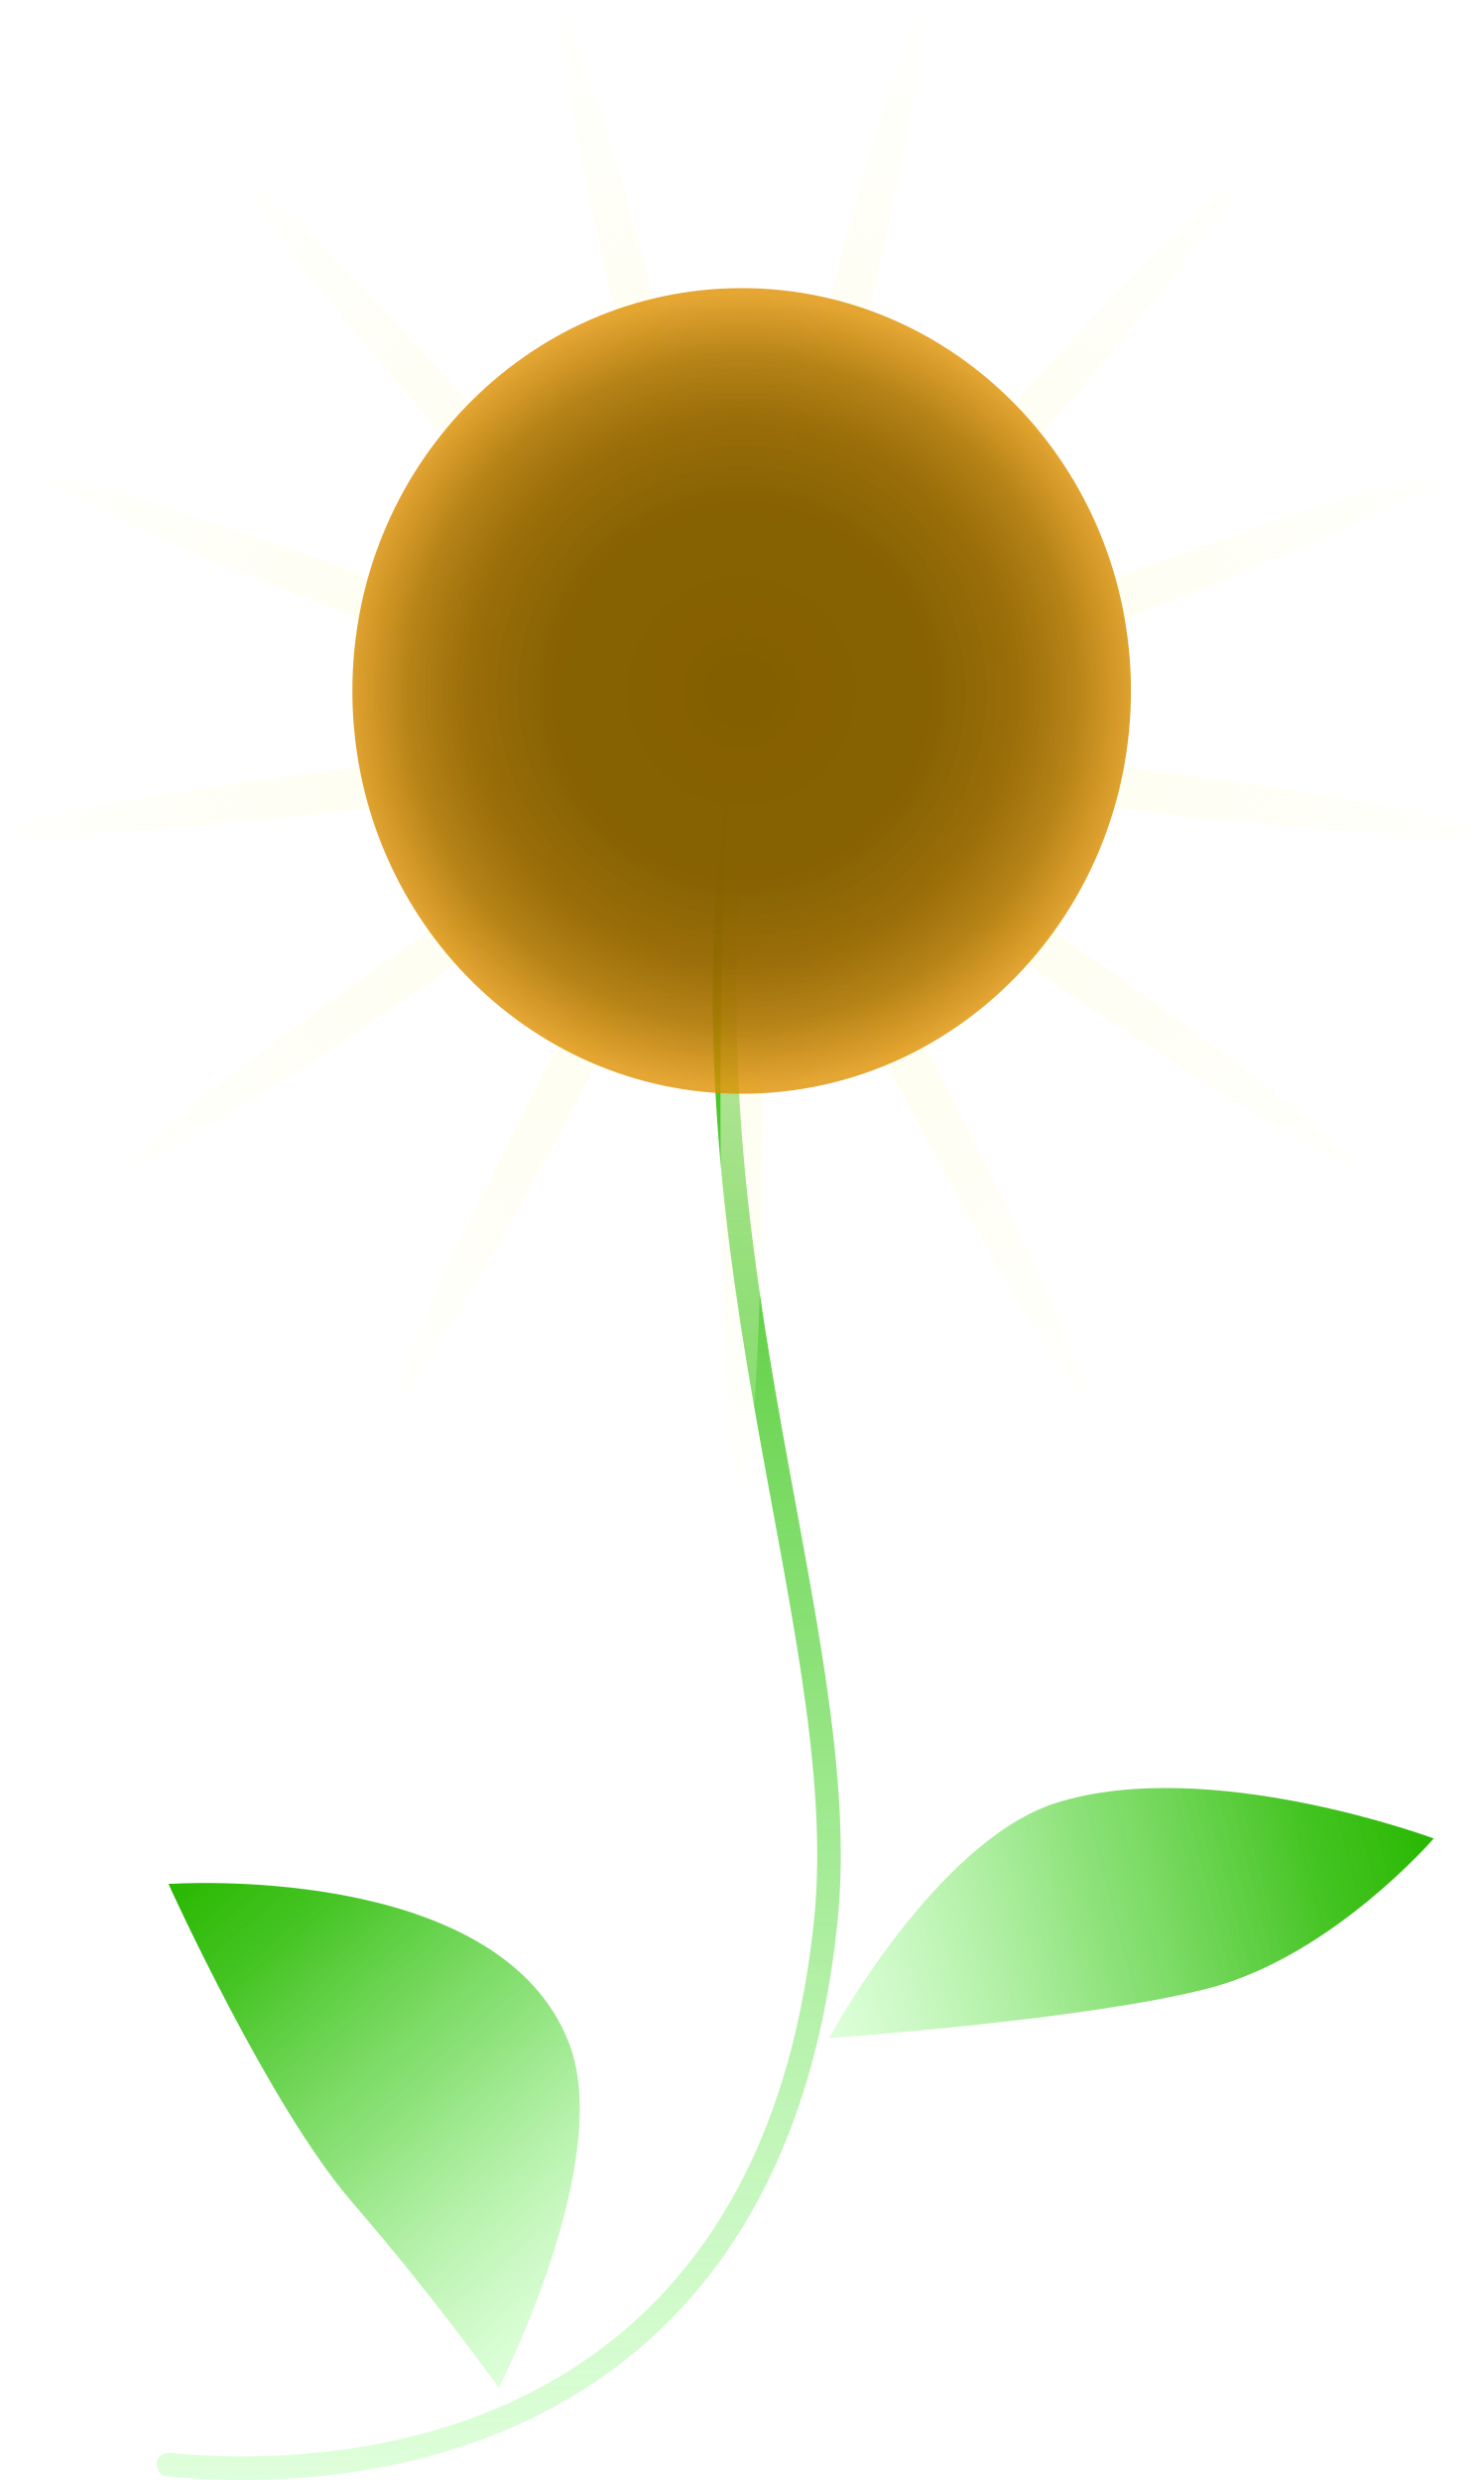
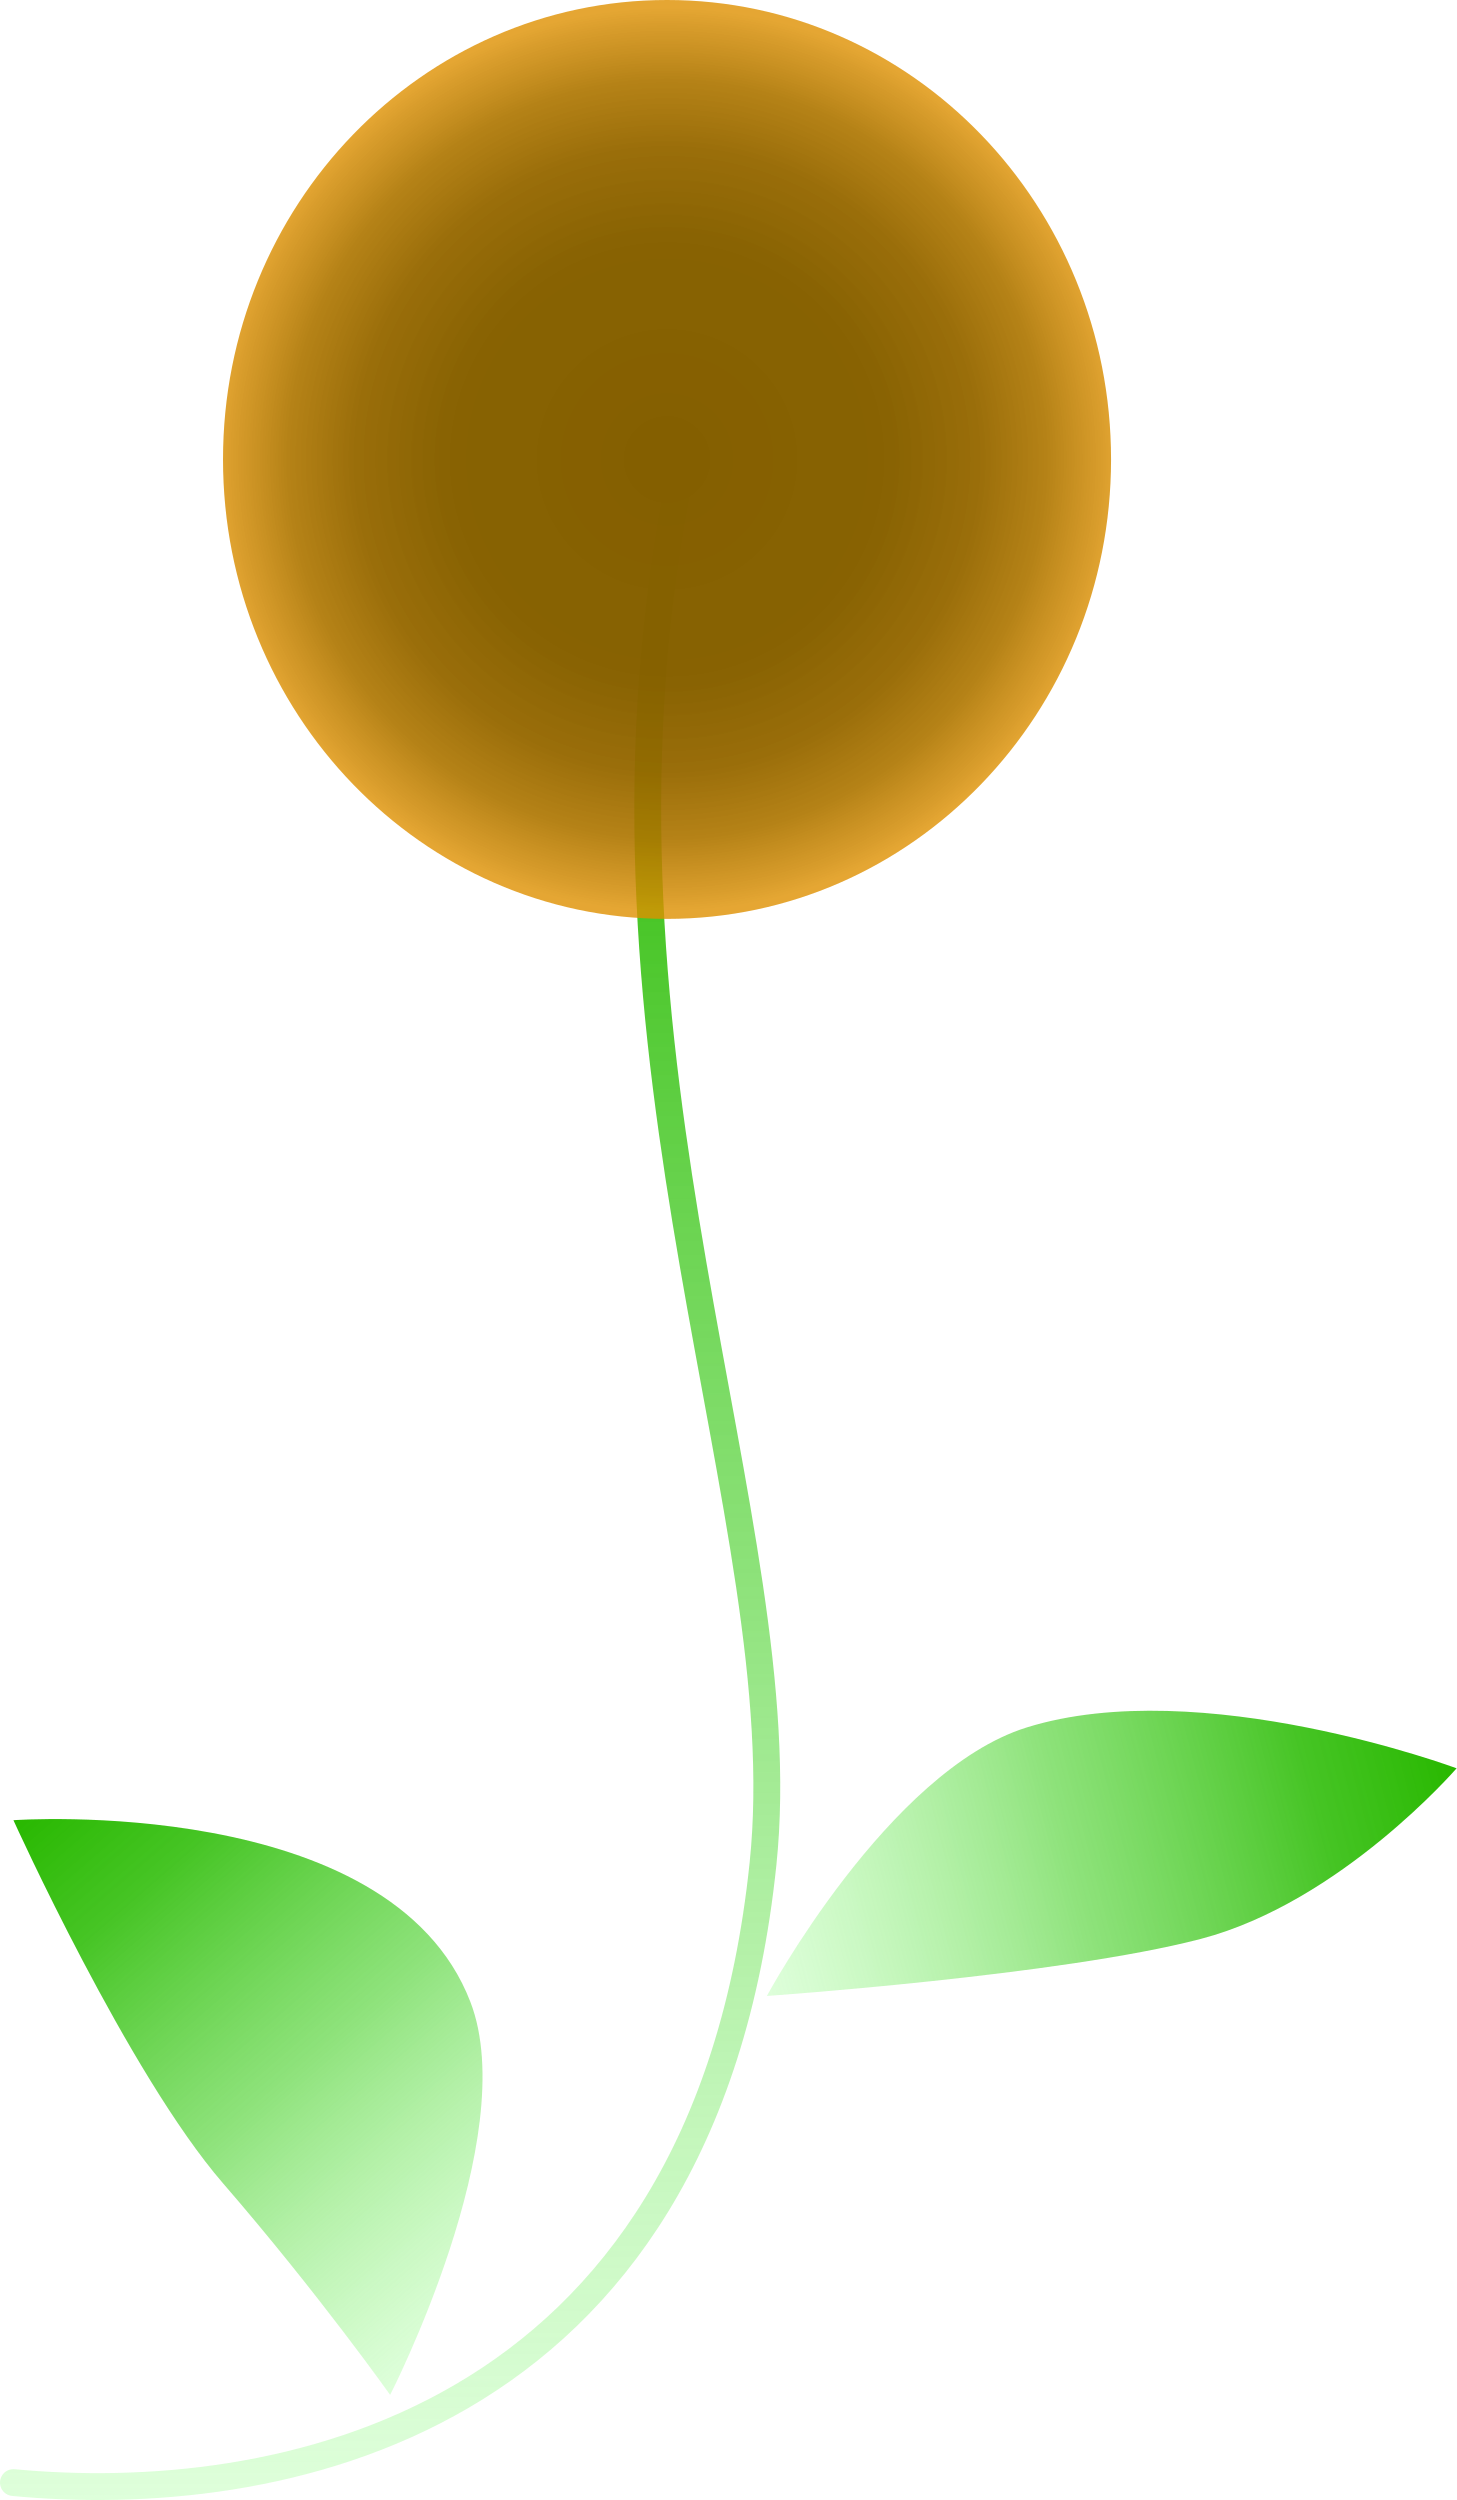
- <svg xmlns="http://www.w3.org/2000/svg" xmlns:xlink="http://www.w3.org/1999/xlink" viewBox="0 0 102.04 170.6">
+ <svg xmlns="http://www.w3.org/2000/svg" xmlns:xlink="http://www.w3.org/1999/xlink" viewBox="0 0 87.84 150.78">
  <defs>
    <style>
      .cls-1 {
-         fill: url(#_名称未設定グラデーション_50-8);
+         fill: url(#_名称未設定グラデーション_46);
      }

      .cls-2 {
-         fill: url(#_名称未設定グラデーション_50-5);
+         fill: url(#_名称未設定グラデーション_232);
      }

      .cls-3 {
-         fill: url(#_名称未設定グラデーション_50-2);
-       }
- 
-       .cls-4 {
-         fill: url(#_名称未設定グラデーション_50-3);
-       }
- 
-       .cls-5 {
-         fill: url(#_名称未設定グラデーション_46);
-       }
- 
-       .cls-6 {
-         fill: url(#_名称未設定グラデーション_50);
-       }
- 
-       .cls-7 {
-         fill: url(#_名称未設定グラデーション_50-4);
-       }
- 
-       .cls-8 {
-         fill: url(#_名称未設定グラデーション_232);
-       }
- 
-       .cls-9 {
-         fill: url(#_名称未設定グラデーション_50-7);
-       }
- 
-       .cls-10 {
        fill: none;
        stroke: url(#_名称未設定グラデーション_232-3);
        stroke-linecap: round;
        stroke-miterlimit: 10;
        stroke-width: 1.62px;
      }

-       .cls-11 {
-         fill: url(#_名称未設定グラデーション_50-10);
-       }
- 
-       .cls-12 {
-         fill: url(#_名称未設定グラデーション_50-11);
-       }
- 
-       .cls-13 {
-         fill: url(#_名称未設定グラデーション_50-9);
-       }
- 
-       .cls-14 {
-         fill: url(#_名称未設定グラデーション_50-6);
-       }
- 
-       .cls-15 {
+       .cls-4 {
        fill: url(#_名称未設定グラデーション_232-2);
      }
- 
-       .cls-16 {
-         fill: url(#_名称未設定グラデーション_50-12);
-       }
- 
-       .cls-17 {
-         fill: url(#_名称未設定グラデーション_50-13);
-       }
    </style>
-     <linearGradient id="_名称未設定グラデーション_232" data-name="名称未設定グラデーション 232" x1="14.95" y1="126.7" x2="41.84" y2="157.74" gradientUnits="userSpaceOnUse">
+     <linearGradient id="_名称未設定グラデーション_232" data-name="名称未設定グラデーション 232" x1="4.17" y1="106.88" x2="31.05" y2="137.92" gradientUnits="userSpaceOnUse">
      <stop offset="0" stop-color="#28b800" />
      <stop offset=".2" stop-color="#38c014" stop-opacity=".93" />
      <stop offset=".55" stop-color="#65d84b" stop-opacity=".73" />
      <stop offset="1" stop-color="#adfea4" stop-opacity=".4" />
      <stop offset="1" stop-color="#aeffa5" stop-opacity=".4" />
    </linearGradient>
-     <linearGradient id="_名称未設定グラデーション_232-2" data-name="名称未設定グラデーション 232" x1="-.34" y1="109.16" x2="28.29" y2="142.21" gradientTransform="translate(159.68 34.82) rotate(-145.58) scale(1 -1)" xlink:href="#_名称未設定グラデーション_232" />
-     <linearGradient id="_名称未設定グラデーション_232-3" data-name="名称未設定グラデーション 232" x1="34.31" y1="48.89" x2="34.31" y2="170.6" xlink:href="#_名称未設定グラデーション_232" />
-     <linearGradient id="_名称未設定グラデーション_50" data-name="名称未設定グラデーション 50" x1="51.02" y1="0" x2="51.02" y2="52.1" gradientTransform="translate(102.02 102.05) rotate(-179.99)" gradientUnits="userSpaceOnUse">
-       <stop offset="0" stop-color="#feffe6" stop-opacity=".1" />
-       <stop offset=".22" stop-color="#fefee6" stop-opacity=".28" />
-       <stop offset=".7" stop-color="#fefce6" stop-opacity=".72" />
-       <stop offset="1" stop-color="#fffce6" />
-     </linearGradient>
-     <linearGradient id="_名称未設定グラデーション_50-2" data-name="名称未設定グラデーション 50" x1="51.02" y1="0" x2="51.02" y2="52.1" gradientTransform="translate(13.36 124.14) rotate(-90)" xlink:href="#_名称未設定グラデーション_50" />
-     <linearGradient id="_名称未設定グラデーション_50-3" data-name="名称未設定グラデーション 50" x1="51.02" y1="0" x2="51.02" y2="52.1" gradientTransform="translate(4.42 116.21) rotate(-90)" xlink:href="#_名称未設定グラデーション_50" />
-     <linearGradient id="_名称未設定グラデーション_50-4" data-name="名称未設定グラデーション 50" x1="51.02" y1="0" x2="51.02" y2="52.1" gradientTransform="translate(.18 105.04) rotate(-90)" xlink:href="#_名称未設定グラデーション_50" />
-     <linearGradient id="_名称未設定グラデーション_50-5" data-name="名称未設定グラデーション 50" x1="51.02" y1="0" x2="51.02" y2="52.1" gradientTransform="translate(-23.34 16.11)" xlink:href="#_名称未設定グラデーション_50" />
-     <linearGradient id="_名称未設定グラデーション_50-6" data-name="名称未設定グラデーション 50" x1="51.02" y1="0" x2="51.02" y2="52.1" gradientTransform="translate(-16.55 6.27)" xlink:href="#_名称未設定グラデーション_50" />
-     <linearGradient id="_名称未設定グラデーション_50-7" data-name="名称未設定グラデーション 50" x1="51.02" y1="0" x2="51.02" y2="52.1" gradientTransform="translate(-5.97 .72)" xlink:href="#_名称未設定グラデーション_50" />
-     <linearGradient id="_名称未設定グラデーション_50-8" data-name="名称未設定グラデーション 50" x1="51.02" y1="0" x2="51.02" y2="52.1" gradientTransform="translate(83.05 -24.24) rotate(90)" xlink:href="#_名称未設定グラデーション_50" />
-     <linearGradient id="_名称未設定グラデーション_50-9" data-name="名称未設定グラデーション 50" x1="51.02" y1="0" x2="51.02" y2="52.1" gradientTransform="translate(93.63 -18.68) rotate(90)" xlink:href="#_名称未設定グラデーション_50" />
-     <linearGradient id="_名称未設定グラデーション_50-10" data-name="名称未設定グラデーション 50" x1="51.02" y1="0" x2="51.02" y2="52.1" gradientTransform="translate(100.41 -8.85) rotate(90)" xlink:href="#_名称未設定グラデーション_50" />
-     <linearGradient id="_名称未設定グラデーション_50-11" data-name="名称未設定グラデーション 50" x1="51.02" y1="0" x2="51.02" y2="52.1" gradientTransform="translate(126.82 80.08) rotate(-180)" xlink:href="#_名称未設定グラデーション_50" />
-     <linearGradient id="_名称未設定グラデーション_50-12" data-name="名称未設定グラデーション 50" x1="51.02" y1="0" x2="51.02" y2="52.1" gradientTransform="translate(122.58 91.26) rotate(-180)" xlink:href="#_名称未設定グラデーション_50" />
-     <linearGradient id="_名称未設定グラデーション_50-13" data-name="名称未設定グラデーション 50" x1="51.02" y1="0" x2="51.02" y2="52.1" gradientTransform="translate(113.63 99.18) rotate(-180)" xlink:href="#_名称未設定グラデーション_50" />
-     <radialGradient id="_名称未設定グラデーション_46" data-name="名称未設定グラデーション 46" cx="51.02" cy="47.53" fx="51.02" fy="47.53" r="27.25" gradientUnits="userSpaceOnUse">
+     <linearGradient id="_名称未設定グラデーション_232-2" data-name="名称未設定グラデーション 232" x1="-11.12" y1="89.34" x2="17.5" y2="122.38" gradientTransform="translate(128.8 25.25) rotate(-145.58) scale(1 -1)" xlink:href="#_名称未設定グラデーション_232" />
+     <linearGradient id="_名称未設定グラデーション_232-3" data-name="名称未設定グラデーション 232" x1="23.53" y1="29.07" x2="23.53" y2="150.78" xlink:href="#_名称未設定グラデーション_232" />
+     <radialGradient id="_名称未設定グラデーション_46" data-name="名称未設定グラデーション 46" cx="40.23" cy="27.71" fx="40.23" fy="27.71" r="27.25" gradientUnits="userSpaceOnUse">
      <stop offset="0" stop-color="#845f00" />
      <stop offset=".49" stop-color="#876100" stop-opacity=".99" />
      <stop offset=".69" stop-color="#966800" stop-opacity=".96" />
      <stop offset=".84" stop-color="#ae7600" stop-opacity=".91" />
      <stop offset=".96" stop-color="#d08800" stop-opacity=".83" />
      <stop offset="1" stop-color="#de9000" stop-opacity=".8" />
    </radialGradient>
  </defs>
  <g id="layer1">
    <g id="layer2">
      <g>
-         <path class="cls-8" d="M39.15,140.56c3.14,8.15-4.84,23.7-4.84,23.7,0,0-4.35-6.14-10.07-12.75-5.72-6.6-12.65-21.91-12.65-21.91,0,0,22.72-1.62,27.56,10.96Z" />
-         <path class="cls-15" d="M72.69,124.01c-8.34,2.61-15.66,16.19-15.66,16.19,0,0,17.72-1.23,26.17-3.44,8.45-2.21,15.43-10.29,15.43-10.29,0,0-15.43-5.74-25.94-2.46Z" />
-         <path class="cls-10" d="M51.56,49.7c-6.41,34.14,7.38,61.96,5.24,82.52-3.57,34.38-29.74,38.8-45.21,37.33" />
+         <path class="cls-2" d="M28.37,120.74c3.14,8.15-4.84,23.7-4.84,23.7,0,0-4.35-6.14-10.07-12.75-5.72-6.6-12.65-21.91-12.65-21.91,0,0,22.72-1.62,27.56,10.96Z" />
+         <path class="cls-4" d="M61.91,104.19c-8.34,2.61-15.66,16.19-15.66,16.19,0,0,17.72-1.23,26.17-3.44,8.45-2.21,15.43-10.29,15.43-10.29,0,0-15.43-5.74-25.94-2.46Z" />
+         <path class="cls-3" d="M40.78,29.88c-6.41,34.14,7.38,61.96,5.24,82.52-3.57,34.38-29.74,38.8-45.21,37.33" />
      </g>
-     </g>
-     <g>
-       <ellipse class="cls-6" cx="51.01" cy="75.99" rx="1.45" ry="26.05" />
-       <ellipse class="cls-3" cx="39.41" cy="73.12" rx="26.05" ry="1.45" transform="translate(-43.65 74.02) rotate(-62.29)" />
-       <ellipse class="cls-4" cx="30.47" cy="65.2" rx="26.05" ry="1.45" transform="translate(-31.63 28.83) rotate(-34.6)" />
-       <ellipse class="cls-7" cx="26.23" cy="54.02" rx="26.05" ry="1.45" transform="translate(-6.31 3.55) rotate(-6.91)" />
-       <ellipse class="cls-2" cx="27.67" cy="42.16" rx="1.45" ry="26.05" transform="translate(-21.56 53.07) rotate(-69.22)" />
-       <ellipse class="cls-14" cx="34.47" cy="32.32" rx="1.45" ry="26.05" transform="translate(-12.77 30.97) rotate(-41.52)" />
-       <ellipse class="cls-9" cx="45.05" cy="26.77" rx="1.45" ry="26.05" transform="translate(-5.09 11.55) rotate(-13.83)" />
-       <ellipse class="cls-1" cx="57" cy="26.78" rx="26.05" ry="1.45" transform="translate(17.35 75.7) rotate(-76.14)" />
-       <ellipse class="cls-13" cx="67.58" cy="32.33" rx="26.05" ry="1.45" transform="translate(-1.44 61.46) rotate(-48.45)" />
-       <ellipse class="cls-11" cx="74.37" cy="42.17" rx="26.05" ry="1.45" transform="translate(-10.12 29.09) rotate(-20.75)" />
-       <ellipse class="cls-12" cx="75.8" cy="54.03" rx="1.45" ry="26.05" transform="translate(13.01 122.75) rotate(-83.06)" />
-       <ellipse class="cls-16" cx="71.56" cy="65.21" rx="1.45" ry="26.05" transform="translate(-22.76 87.04) rotate(-55.37)" />
-       <ellipse class="cls-17" cx="62.61" cy="73.13" rx="1.45" ry="26.05" transform="translate(-26.8 37.45) rotate(-27.68)" />
    </g>
  </g>
  <g id="layer3">
-     <ellipse class="cls-5" cx="51.02" cy="47.53" rx="26.78" ry="27.71" />
+     <ellipse class="cls-1" cx="40.23" cy="27.71" rx="26.78" ry="27.71" />
  </g>
</svg>
